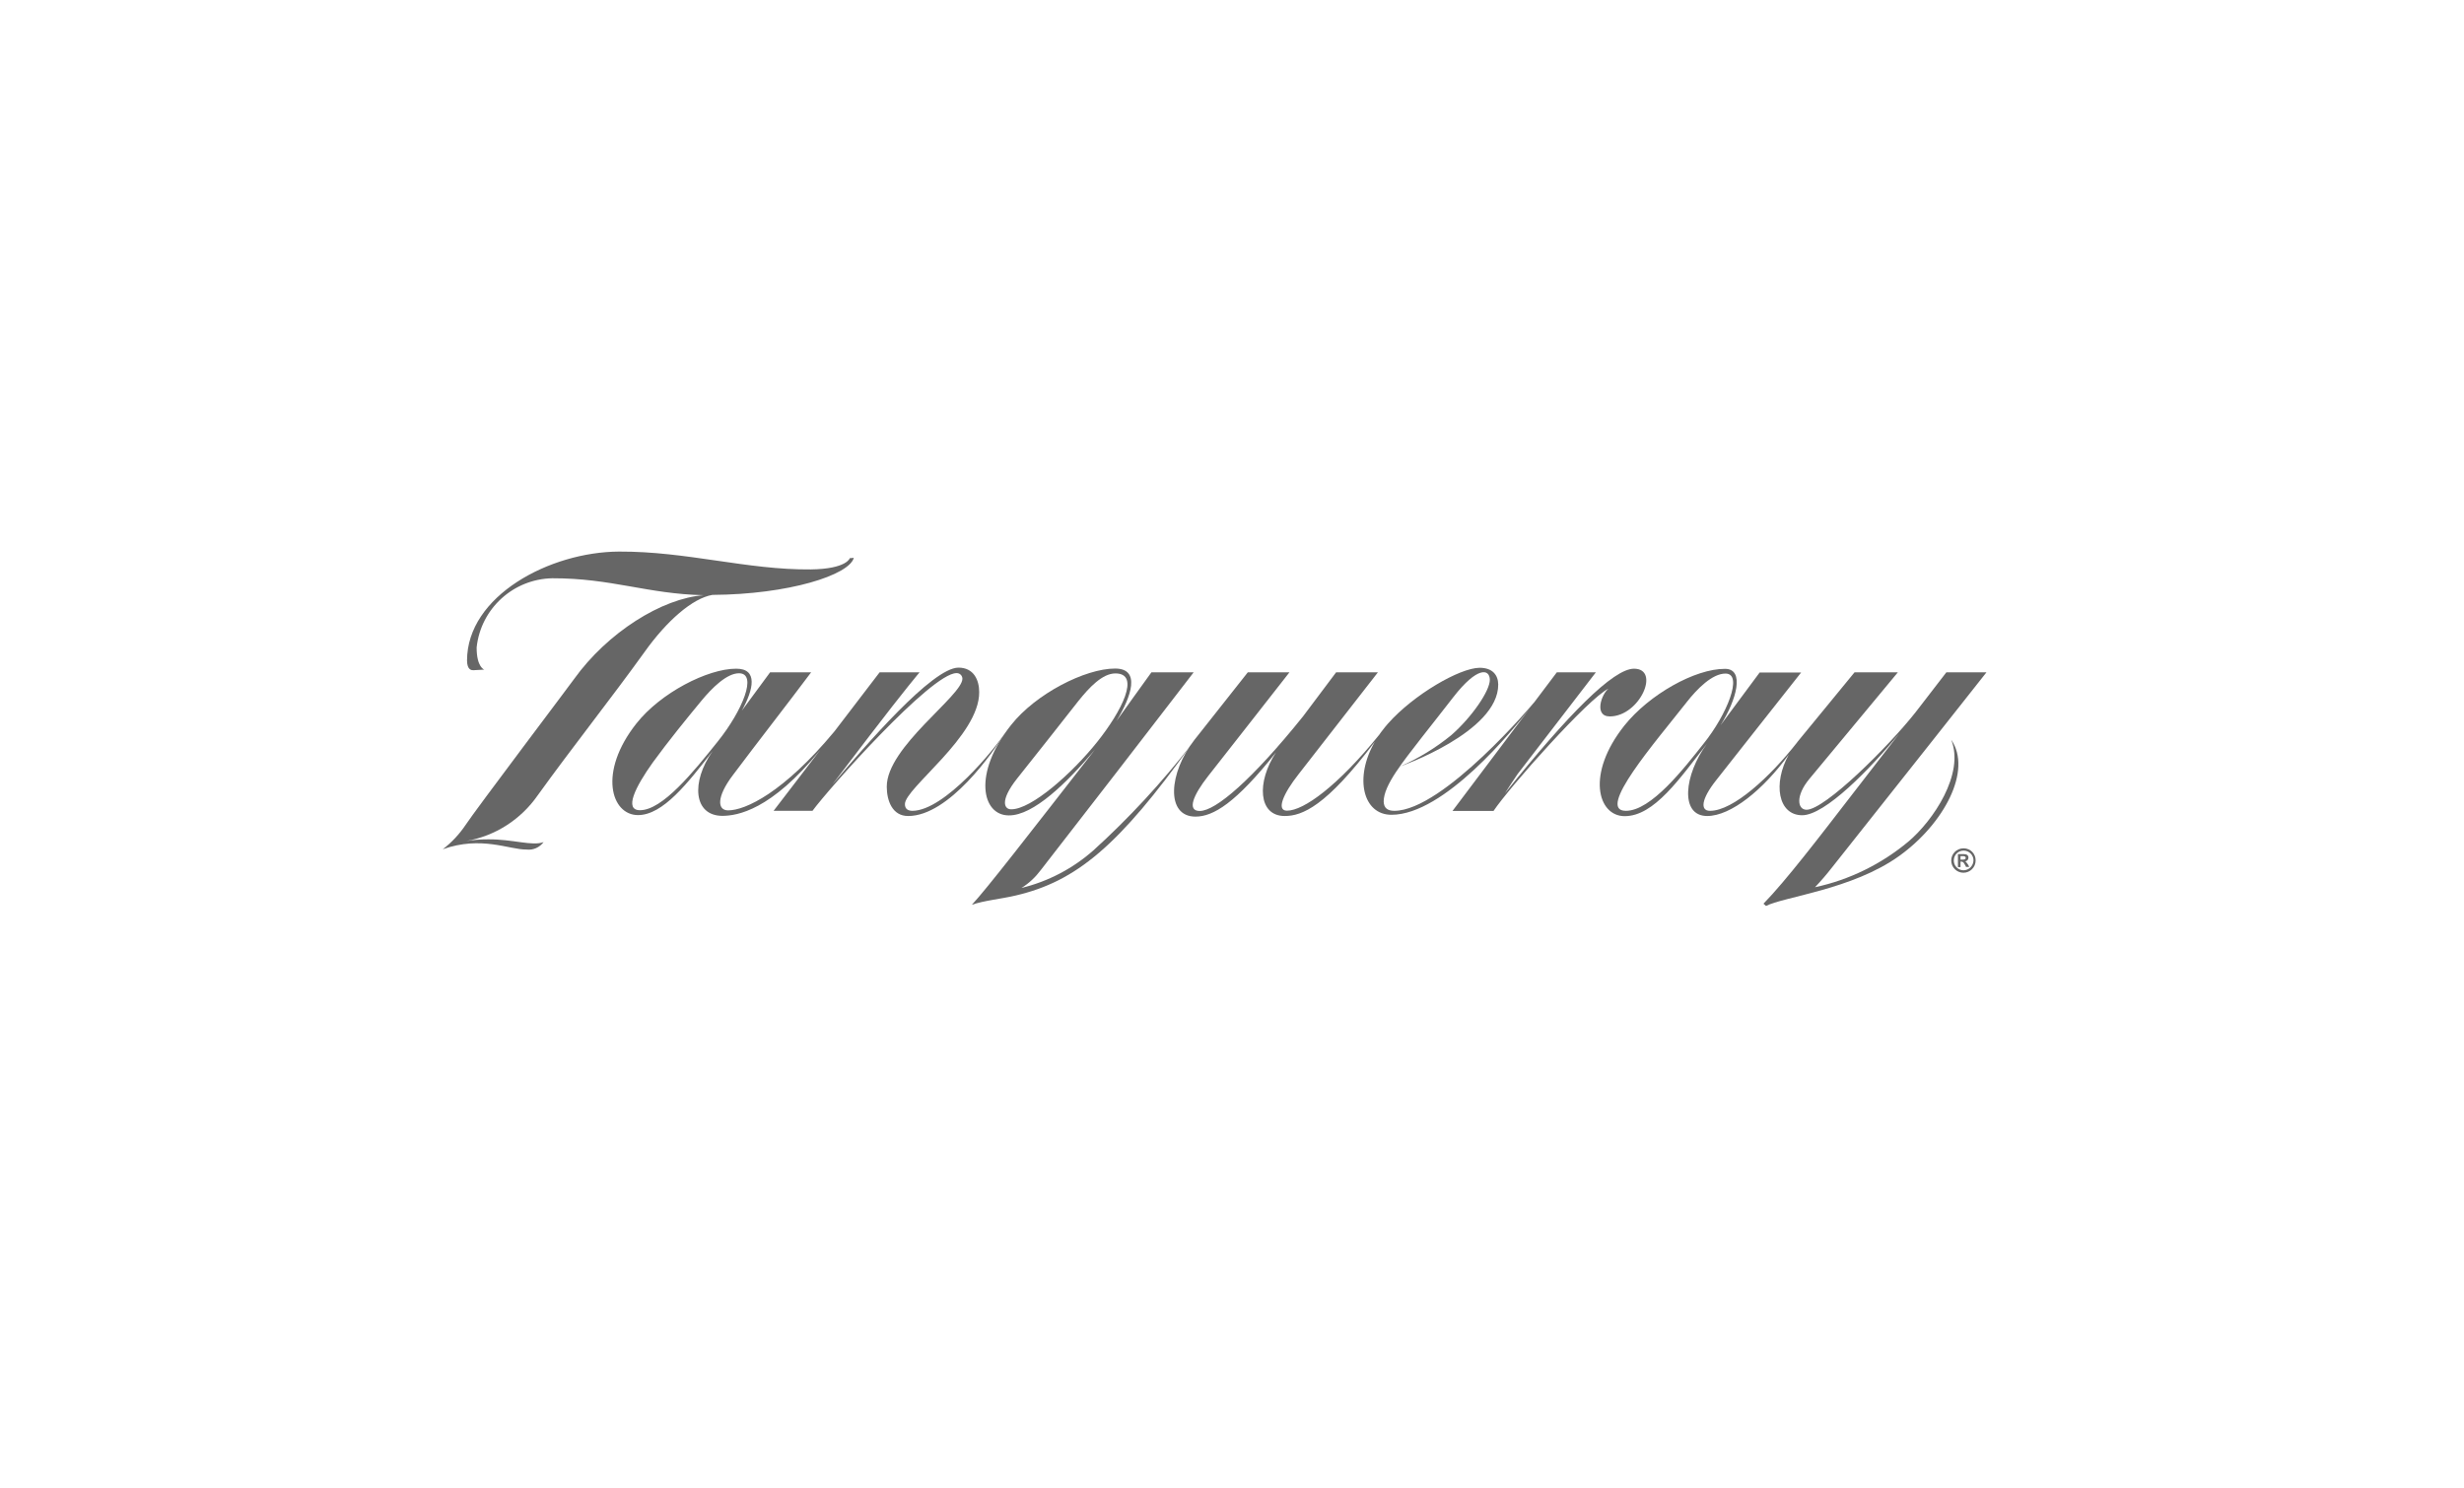
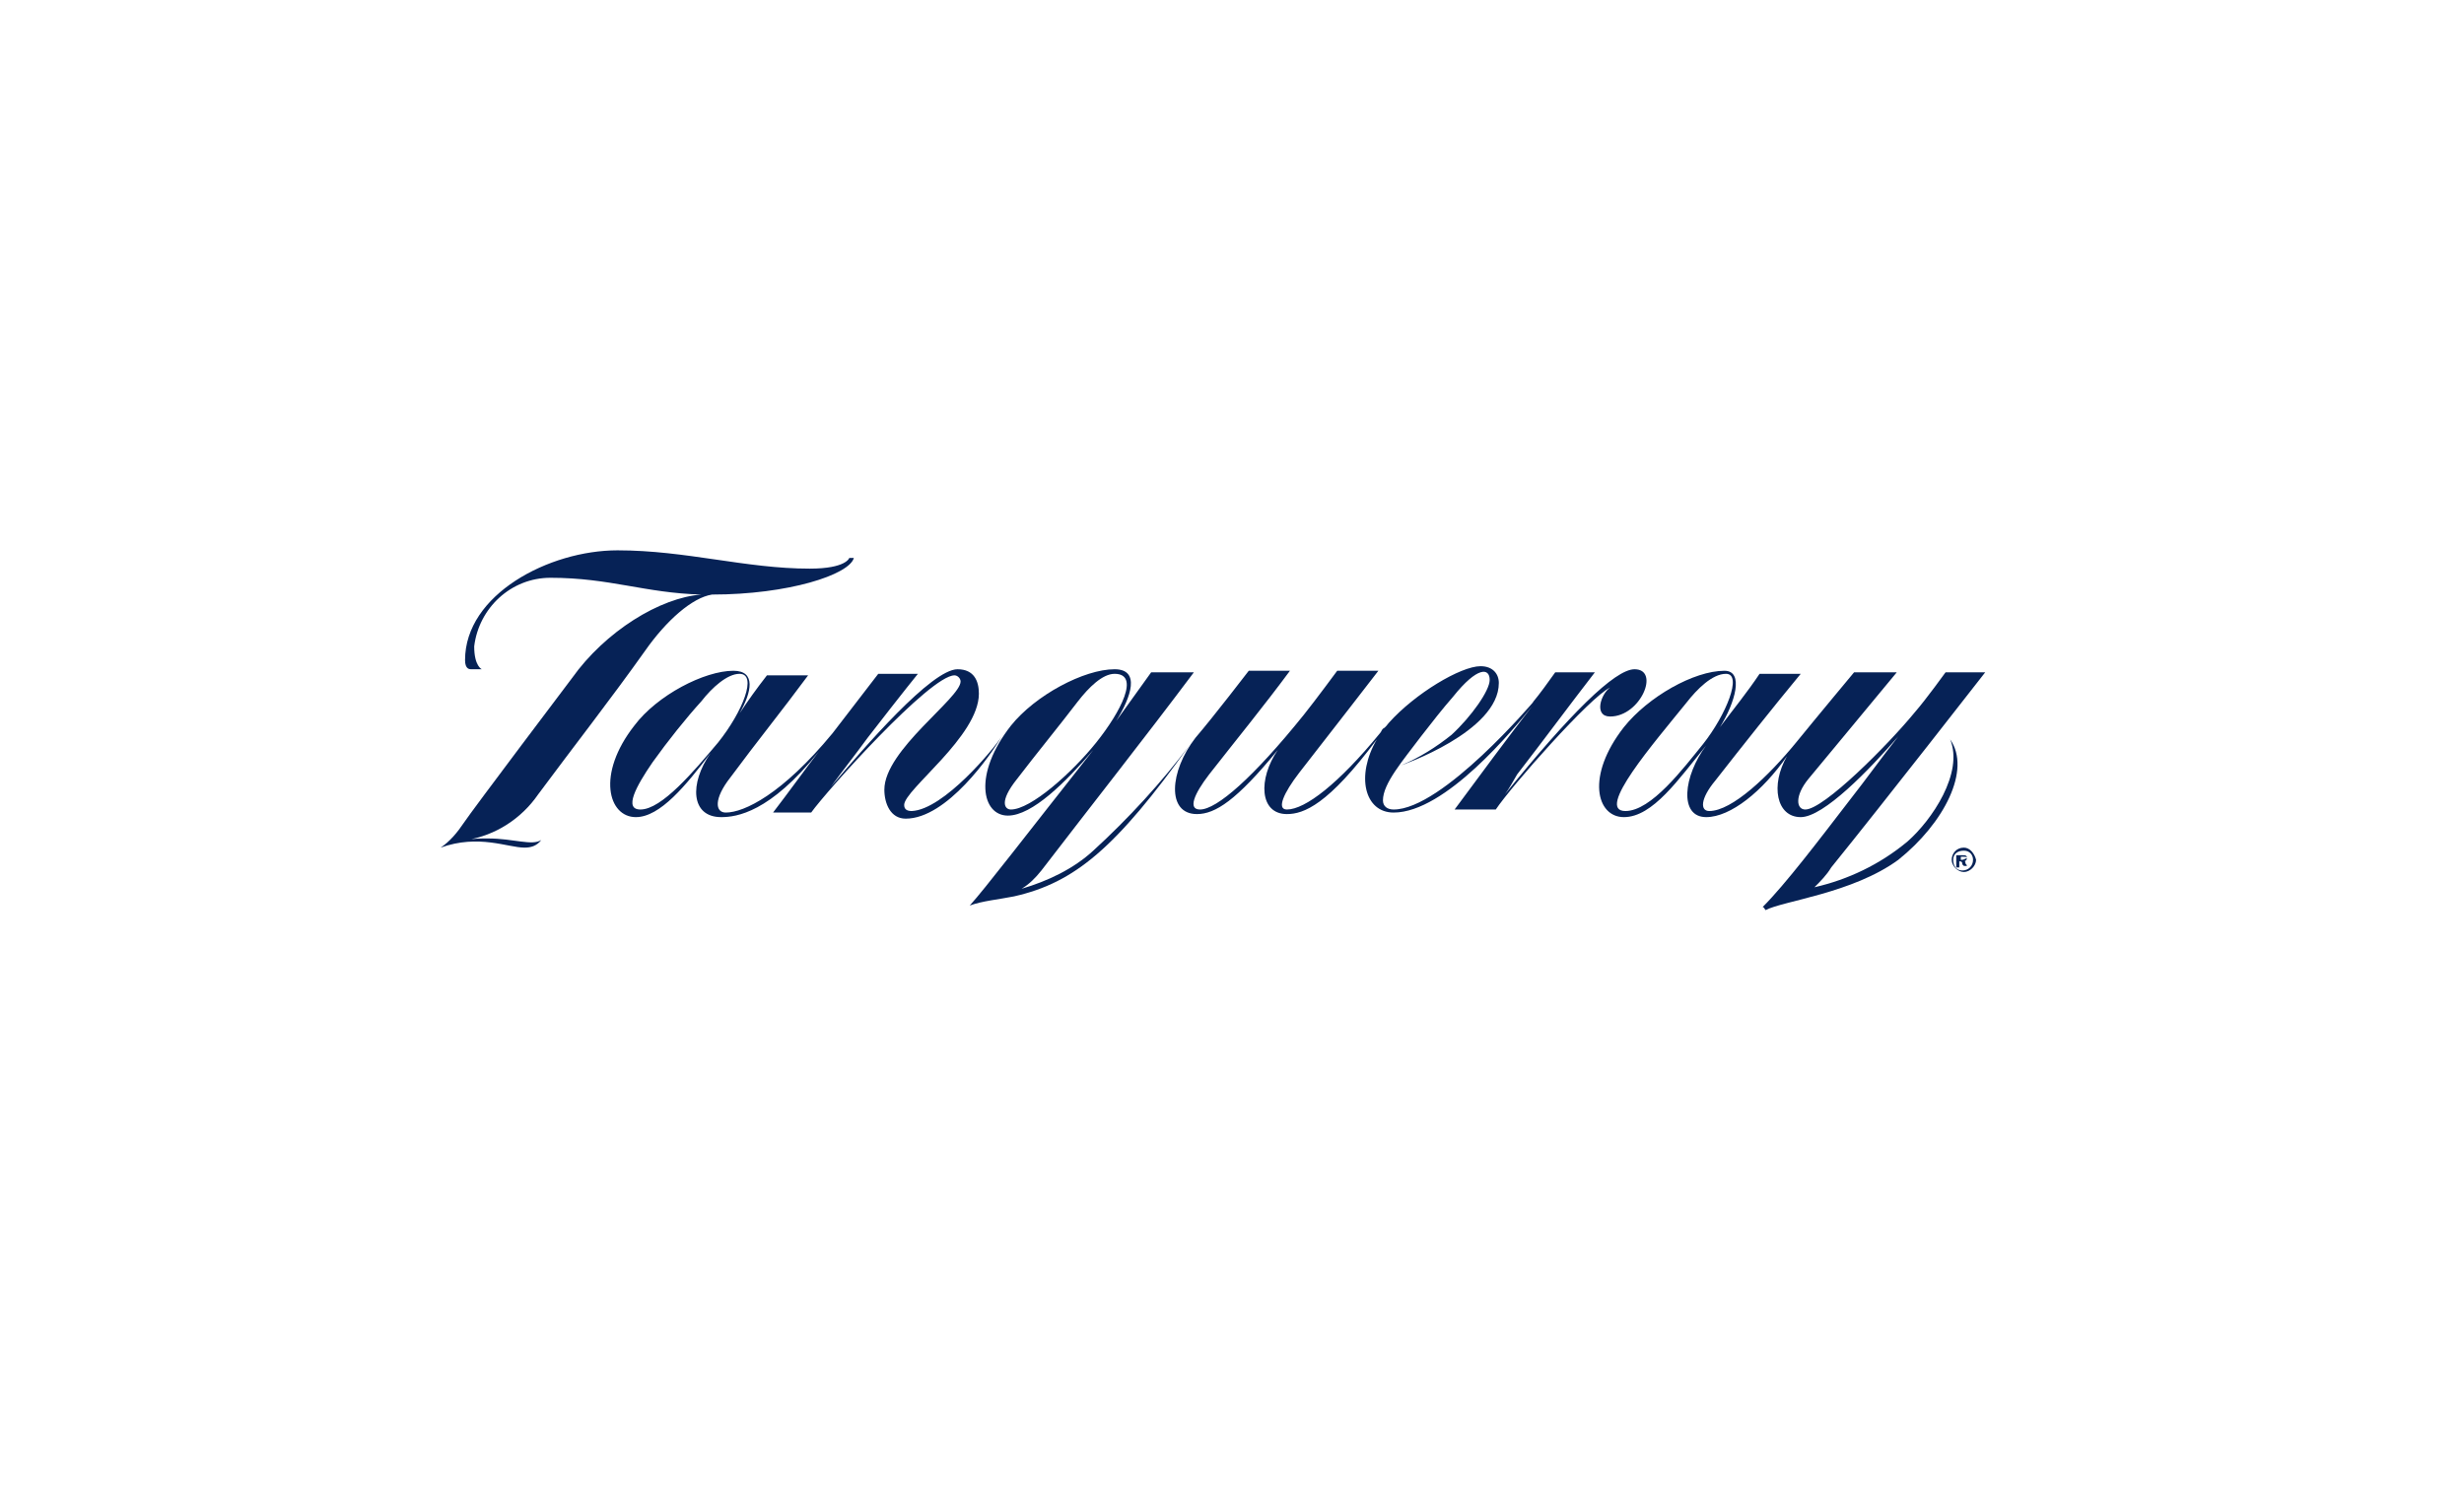
- <svg xmlns="http://www.w3.org/2000/svg" version="1.1" id="Layer_1" x="0px" y="0px" viewBox="0 0 161.55 97.55" style="enable-background:new 0 0 161.55 97.55;" xml:space="preserve">
+ <svg xmlns="http://www.w3.org/2000/svg" version="1.1" id="Layer_1" x="0px" y="0px" viewBox="0 0 161.6 97.6" style="enable-background:new 0 0 161.6 97.6;" xml:space="preserve">
  <style type="text/css">
- 	.st0{fill:#666666;}
- 	.st1{clip-path:url(#SVGID_2_);}
- 	.st2{clip-path:url(#SVGID_4_);}
- 	.st3{clip-path:url(#SVGID_6_);}
- 	.st4{clip-path:url(#SVGID_8_);}
- 	.st5{clip-path:url(#SVGID_10_);}
- 	.st6{clip-path:url(#SVGID_12_);}
- 	.st7{fill:#808080;}
- 	.st8{opacity:0;fill:#666666;}
- 	.st9{opacity:0;fill:#666666;stroke:#009DE2;stroke-width:0.112;}
- 	.st10{opacity:0;}
+ 	.st0{fill:#062256;}
</style>
  <g>
-     <path class="st0" d="M127.93,48.51c0.89,2.23-1.18,5.3-2.8,6.67c-1.77,1.48-3.88,2.52-6.13,3c0.39-0.41,0.76-0.84,1.11-1.29   c3.38-4.25,10.13-12.8,10.13-12.8h-2.63c0,0-1.35,1.76-2.02,2.62c-1.77,2.25-5.96,6.4-7.15,6.39c-0.6-0.01-0.72-0.92,0.18-2.01   c1.94-2.33,5.81-7,5.81-7h-2.84c0,0-2.5,3.04-3.75,4.57c-0.01,0.01-0.01,0.01-0.01,0.02c-1.76,2.25-4.2,4.5-5.72,4.49   c-0.64,0-0.59-0.75,0.42-2.02c1.85-2.34,3.71-4.72,5.56-7.05h-2.72c-0.85,1.15-1.7,2.3-2.56,3.45c1.04-1.64,1.61-3.69,0.29-3.69   c-1.97-0.01-4.98,1.69-6.6,3.72c-2.52,3.17-1.75,5.93,0.01,5.94c1.95,0.01,3.64-2.5,5.4-4.74c-1.48,2-1.8,4.73,0.02,4.73   c1.55,0,3.68-1.72,5.35-4.03c-1.05,1.89-0.71,3.97,0.87,3.98c1.51,0.01,4.49-3.06,6.37-5.35c-1.07,1.38-2.14,2.77-3.21,4.15   c-1.99,2.58-4.24,5.52-5.69,7c0.06,0.05,0.11,0.1,0.17,0.15c1.09-0.59,5.66-1.07,8.73-3.28C127.46,54.02,129.32,50.52,127.93,48.51   z M111.69,48.77L111.69,48.77c-1.26,1.59-3.43,4.41-5.1,4.4c-1.97-0.01,1.95-4.52,4-7.13c0.68-0.87,1.68-1.88,2.55-1.87   C114.31,44.18,113.22,46.87,111.69,48.77z" />
-     <path class="st0" d="M105.55,46.98c1.96-0.01,3.34-3.13,1.58-3.13c-1.35,0-4.31,2.98-8.46,8.17c0.27-0.42,0.54-0.84,0.83-1.26   c1.71-2.22,3.42-4.45,5.13-6.67h-2.56c-0.51,0.68-1.02,1.36-1.53,2.03c0.02-0.03,0.05-0.07,0.05-0.07c0.01,0-5.96,7.11-9.17,7.12   c-0.44,0-0.69-0.18-0.7-0.61c0-1.08,1.28-2.62,2.51-4.22c0.69-0.87,1.37-1.75,2.06-2.63c1.57-2.02,2.38-1.86,2.39-1.13   c0,0.72-1.17,2.44-2.53,3.63c-1.02,0.83-2.14,1.52-3.35,2.05c0,0,6.45-2.25,6.43-5.38c-0.01-0.62-0.38-1.09-1.22-1.09   c-1.31,0.01-4.32,1.76-6,3.65c-0.13,0.14-0.24,0.29-0.36,0.44c-0.08,0.09-0.14,0.19-0.22,0.3c-2.71,3.35-4.95,4.98-6.05,4.98   c-0.72,0-0.25-1.11,0.76-2.39c1.8-2.31,5.2-6.68,5.2-6.68H87.6c0,0-1.44,1.92-2.17,2.89c-3.32,4.13-5.72,6.2-6.77,6.2   c-0.85,0-0.44-1.03,0.56-2.3c1.77-2.26,3.55-4.52,5.32-6.79h-2.73c0,0-2.34,2.96-3.5,4.43c-1.68,2.15-1.9,5.03,0.07,5.03   c1.17,0,2.64-0.89,5.28-4.21c-1.28,1.94-1.17,4.17,0.57,4.17c1.14,0,2.71-0.62,5.91-4.87c-1.37,2.36-0.78,4.8,1.1,4.79   c3.45-0.01,7.95-5.54,9.08-7.01c-1.7,2.25-3.39,4.5-5.09,6.76h2.69c1.03-1.54,6.25-7.42,7.54-8.02   C105.01,45.49,104.48,46.98,105.55,46.98z" />
+     <path class="st0" d="M127.9,48.5c0.9,2.2-1.2,5.3-2.8,6.7c-1.8,1.5-3.9,2.5-6.1,3c0.4-0.4,0.8-0.8,1.1-1.3   c3.4-4.2,10.1-12.8,10.1-12.8h-2.6c0,0-1.3,1.8-2,2.6c-1.8,2.2-6,6.4-7.2,6.4c-0.6,0-0.7-0.9,0.2-2c1.9-2.3,5.8-7,5.8-7h-2.8   c0,0-2.5,3-3.8,4.6c0,0,0,0,0,0c-1.8,2.2-4.2,4.5-5.7,4.5c-0.6,0-0.6-0.8,0.4-2c1.8-2.3,3.7-4.7,5.6-7h-2.7   c-0.8,1.2-1.7,2.3-2.6,3.5c1-1.6,1.6-3.7,0.3-3.7c-2,0-5,1.7-6.6,3.7c-2.5,3.2-1.8,5.9,0,5.9c1.9,0,3.6-2.5,5.4-4.7   c-1.5,2-1.8,4.7,0,4.7c1.6,0,3.7-1.7,5.3-4c-1.1,1.9-0.7,4,0.9,4c1.5,0,4.5-3.1,6.4-5.3c-1.1,1.4-2.1,2.8-3.2,4.2   c-2,2.6-4.2,5.5-5.7,7c0.1,0,0.1,0.1,0.2,0.2c1.1-0.6,5.7-1.1,8.7-3.3C127.5,54,129.3,50.5,127.9,48.5z M111.7,48.8L111.7,48.8   c-1.3,1.6-3.4,4.4-5.1,4.4c-2,0,1.9-4.5,4-7.1c0.7-0.9,1.7-1.9,2.6-1.9C114.3,44.2,113.2,46.9,111.7,48.8z" />
+     <path class="st0" d="M105.6,47c2,0,3.3-3.1,1.6-3.1c-1.3,0-4.3,3-8.5,8.2c0.3-0.4,0.5-0.8,0.8-1.3c1.7-2.2,3.4-4.5,5.1-6.7h-2.6   c-0.5,0.7-1,1.4-1.5,2c0,0,0.1-0.1,0.1-0.1c0,0-6,7.1-9.2,7.1c-0.4,0-0.7-0.2-0.7-0.6c0-1.1,1.3-2.6,2.5-4.2   c0.7-0.9,1.4-1.8,2.1-2.6c1.6-2,2.4-1.9,2.4-1.1c0,0.7-1.2,2.4-2.5,3.6c-1,0.8-2.1,1.5-3.3,2c0,0,6.4-2.2,6.4-5.4   c0-0.6-0.4-1.1-1.2-1.1c-1.3,0-4.3,1.8-6,3.7c-0.1,0.1-0.2,0.3-0.4,0.4c-0.1,0.1-0.1,0.2-0.2,0.3c-2.7,3.3-4.9,5-6.1,5   c-0.7,0-0.2-1.1,0.8-2.4c1.8-2.3,5.2-6.7,5.2-6.7h-2.7c0,0-1.4,1.9-2.2,2.9c-3.3,4.1-5.7,6.2-6.8,6.2c-0.8,0-0.4-1,0.6-2.3   c1.8-2.3,3.6-4.5,5.3-6.8h-2.7c0,0-2.3,3-3.5,4.4c-1.7,2.2-1.9,5,0.1,5c1.2,0,2.6-0.9,5.3-4.2c-1.3,1.9-1.2,4.2,0.6,4.2   c1.1,0,2.7-0.6,5.9-4.9c-1.4,2.4-0.8,4.8,1.1,4.8c3.4,0,7.9-5.5,9.1-7c-1.7,2.2-3.4,4.5-5.1,6.8h2.7c1-1.5,6.2-7.4,7.5-8   C105,45.5,104.5,47,105.6,47z" />
    <g>
-       <path class="st0" d="M71.68,55.77c-1.35,1.19-2.96,2.03-4.71,2.46c0.5-0.31,0.93-0.72,1.28-1.19c3.35-4.31,6.69-8.63,10.01-12.95    h-2.77c-0.77,1.06-1.53,2.13-2.29,3.19c0.99-1.62,1.6-3.44-0.09-3.44c-1.97,0-5.2,1.66-6.81,3.69c-2.53,3.18-1.93,5.94-0.16,5.94    c1.62,0.02,3.83-2.16,5.64-4.3c-4.46,5.72-7.08,9.11-8.06,10.16c0.8-0.28,1.92-0.38,2.89-0.61c3.96-0.93,6.74-3.25,11.48-9.87    C76.15,51.34,74.01,53.66,71.68,55.77z M66.29,53.07c-0.44,0-0.76-0.55,0.39-2.01c1.35-1.7,2.7-3.4,4.03-5.1    c0.69-0.86,1.56-1.8,2.42-1.8c1.68,0,0.4,2.5-1.2,4.5C70.31,50.69,67.62,53.09,66.29,53.07z" />
-       <path class="st0" d="M59.83,53.17c-0.27,0-0.5-0.1-0.5-0.44c0-1.05,4.89-4.47,4.87-7.34c0-0.79-0.35-1.61-1.36-1.61    c-1.71,0.01-6.06,5.06-8.27,7.67c0.81-1.06,1.61-2.11,2.41-3.16c2.38-3.11,3.31-4.2,3.31-4.2h-2.62    c-0.98,1.29-1.97,2.58-2.96,3.87c-3.33,4.01-5.84,5.18-6.97,5.18c-0.71,0-0.78-0.87,0.31-2.31c1.74-2.32,3.39-4.42,5.13-6.74    h-2.69c-0.65,0.9-1.2,1.61-1.85,2.51c0.77-1.4,1.07-2.76-0.38-2.75c-1.86,0-4.95,1.58-6.54,3.6c-2.52,3.19-1.65,6,0.11,6    c1.64,0,3.27-2.11,4.89-4.19c-1.42,2.01-1.26,4.24,0.65,4.24c0.97-0.01,3.17-0.35,6.4-4.31c-1.02,1.33-2.03,2.65-3.05,3.98h2.55    c1-1.37,7.77-9.02,9.44-9.03c0.21-0.01,0.38,0.15,0.39,0.36c0.01,1.12-4.97,4.48-4.96,7.09c0,0.9,0.36,1.93,1.41,1.92    c2.66,0,5.6-4.2,6.33-5.44C65.25,49.08,61.94,53.15,59.83,53.17z M41.96,53.13c-1.06,0-0.31-1.52,0.84-3.13    c1.01-1.39,2.23-2.89,3.19-4.05c0.71-0.86,1.67-1.8,2.46-1.8c1.24,0,0.22,2.46-1.38,4.46C45.46,50.63,43.43,53.13,41.96,53.13z" />
+       <path class="st0" d="M71.7,55.8c-1.3,1.2-3,2-4.7,2.5c0.5-0.3,0.9-0.7,1.3-1.2c3.3-4.3,6.7-8.6,10-13h-2.8    c-0.8,1.1-1.5,2.1-2.3,3.2c1-1.6,1.6-3.4-0.1-3.4c-2,0-5.2,1.7-6.8,3.7c-2.5,3.2-1.9,5.9-0.2,5.9c1.6,0,3.8-2.2,5.6-4.3    c-4.5,5.7-7.1,9.1-8.1,10.2c0.8-0.3,1.9-0.4,2.9-0.6c4-0.9,6.7-3.2,11.5-9.9C76.2,51.3,74,53.7,71.7,55.8z M66.3,53.1    c-0.4,0-0.8-0.5,0.4-2c1.3-1.7,2.7-3.4,4-5.1c0.7-0.9,1.6-1.8,2.4-1.8c1.7,0,0.4,2.5-1.2,4.5C70.3,50.7,67.6,53.1,66.3,53.1z" />
+       <path class="st0" d="M59.8,53.2c-0.3,0-0.5-0.1-0.5-0.4c0-1,4.9-4.5,4.9-7.3c0-0.8-0.3-1.6-1.4-1.6c-1.7,0-6.1,5.1-8.3,7.7    c0.8-1.1,1.6-2.1,2.4-3.2c2.4-3.1,3.3-4.2,3.3-4.2h-2.6c-1,1.3-2,2.6-3,3.9c-3.3,4-5.8,5.2-7,5.2c-0.7,0-0.8-0.9,0.3-2.3    c1.7-2.3,3.4-4.4,5.1-6.7h-2.7c-0.7,0.9-1.2,1.6-1.8,2.5c0.8-1.4,1.1-2.8-0.4-2.8c-1.9,0-5,1.6-6.5,3.6c-2.5,3.2-1.7,6,0.1,6    c1.6,0,3.3-2.1,4.9-4.2c-1.4,2-1.3,4.2,0.7,4.2c1,0,3.2-0.3,6.4-4.3c-1,1.3-2,2.7-3,4h2.5c1-1.4,7.8-9,9.4-9    c0.2,0,0.4,0.2,0.4,0.4c0,1.1-5,4.5-5,7.1c0,0.9,0.4,1.9,1.4,1.9c2.7,0,5.6-4.2,6.3-5.4C65.2,49.1,61.9,53.1,59.8,53.2z M42,53.1    c-1.1,0-0.3-1.5,0.8-3.1c1-1.4,2.2-2.9,3.2-4c0.7-0.9,1.7-1.8,2.5-1.8c1.2,0,0.2,2.5-1.4,4.5C45.5,50.6,43.4,53.1,42,53.1z" />
    </g>
-     <path class="st0" d="M32.01,55.04c-0.48,0-0.96,0.03-1.44,0.11c1.9-0.33,3.58-1.41,4.68-2.99c2.26-3.14,4.76-6.28,7.02-9.42   c1.44-2.02,3.13-3.51,4.44-3.73c5-0.03,8.97-1.3,9.27-2.43c-0.08,0.01-0.17,0.02-0.26,0.02c0,0-0.2,0.71-2.56,0.74   c-4.17,0.04-8.13-1.19-12.57-1.17c-4.54,0.02-9.97,2.9-9.97,7.15c0.01,0.62,0.3,0.63,0.41,0.63c0.24-0.01,0.49-0.03,0.72-0.04   c0,0-0.5-0.15-0.5-1.45c0.27-2.55,2.4-4.49,4.96-4.54c3.88-0.01,6.24,1.03,9.93,1.11c-2.73,0.2-6.31,2.44-8.51,5.51   c0.02,0-6.48,8.6-7.1,9.55c-0.41,0.61-0.92,1.16-1.5,1.6c2.53-0.9,4.35,0.03,5.5,0.02c0.43,0.05,0.85-0.14,1.11-0.49   C34.89,55.5,33.66,55.03,32.01,55.04z" />
-     <path class="st0" d="M128.75,55.63c-0.01,0-0.01,0-0.02,0c-0.44,0-0.8,0.36-0.8,0.8s0.36,0.8,0.8,0.8c0.44,0,0.8-0.36,0.8-0.8   c0,0,0,0,0,0C129.54,55.99,129.19,55.63,128.75,55.63z M128.73,57.07c-0.36-0.01-0.64-0.3-0.63-0.66c0.01-0.36,0.3-0.64,0.66-0.63   c0.35,0.01,0.63,0.29,0.63,0.64C129.38,56.78,129.09,57.07,128.73,57.07z" />
-     <path class="st0" d="M128.83,56.48c0.13,0,0.23-0.11,0.23-0.24c0-0.15-0.11-0.23-0.29-0.23c-0.14,0-0.27,0-0.4,0v0.85h0.17V56.5   h0.04c0.11,0,0.16,0.04,0.25,0.21c0.03,0.04,0.05,0.09,0.07,0.14h0.21c-0.02-0.06-0.06-0.12-0.09-0.17   C128.92,56.53,128.9,56.51,128.83,56.48z M128.68,56.37L128.68,56.37l-0.14,0v-0.23h0.16c0.12,0,0.18,0.04,0.18,0.12   C128.88,56.33,128.82,56.37,128.68,56.37z" />
+     <path class="st0" d="M32,55c-0.5,0-1,0-1.4,0.1c1.9-0.3,3.6-1.4,4.7-3c2.3-3.1,4.8-6.3,7-9.4c1.4-2,3.1-3.5,4.4-3.7   c5,0,9-1.3,9.3-2.4c-0.1,0-0.2,0-0.3,0c0,0-0.2,0.7-2.6,0.7c-4.2,0-8.1-1.2-12.6-1.2c-4.5,0-10,2.9-10,7.2c0,0.6,0.3,0.6,0.4,0.6   c0.2,0,0.5,0,0.7,0c0,0-0.5-0.2-0.5-1.5c0.3-2.5,2.4-4.5,5-4.5c3.9,0,6.2,1,9.9,1.1c-2.7,0.2-6.3,2.4-8.5,5.5c0,0-6.5,8.6-7.1,9.5   c-0.4,0.6-0.9,1.2-1.5,1.6c2.5-0.9,4.4,0,5.5,0c0.4,0,0.8-0.1,1.1-0.5C34.9,55.5,33.7,55,32,55z" />
+     <path class="st0" d="M128.8,55.6C128.7,55.6,128.7,55.6,128.8,55.6c-0.5,0-0.8,0.4-0.8,0.8s0.4,0.8,0.8,0.8s0.8-0.4,0.8-0.8l0,0   C129.5,56,129.2,55.6,128.8,55.6z M128.7,57.1c-0.4,0-0.6-0.3-0.6-0.7s0.3-0.6,0.7-0.6c0.4,0,0.6,0.3,0.6,0.6   C129.4,56.8,129.1,57.1,128.7,57.1z" />
+     <path class="st0" d="M128.8,56.5c0.1,0,0.2-0.1,0.2-0.2c0-0.2-0.1-0.2-0.3-0.2c-0.1,0-0.3,0-0.4,0v0.8h0.2v-0.4h0   c0.1,0,0.2,0,0.2,0.2c0,0,0.1,0.1,0.1,0.1h0.2c0-0.1-0.1-0.1-0.1-0.2C128.9,56.5,128.9,56.5,128.8,56.5z M128.7,56.4L128.7,56.4   h-0.1v-0.2h0.2c0.1,0,0.2,0,0.2,0.1C128.9,56.3,128.8,56.4,128.7,56.4z" />
  </g>
</svg>
